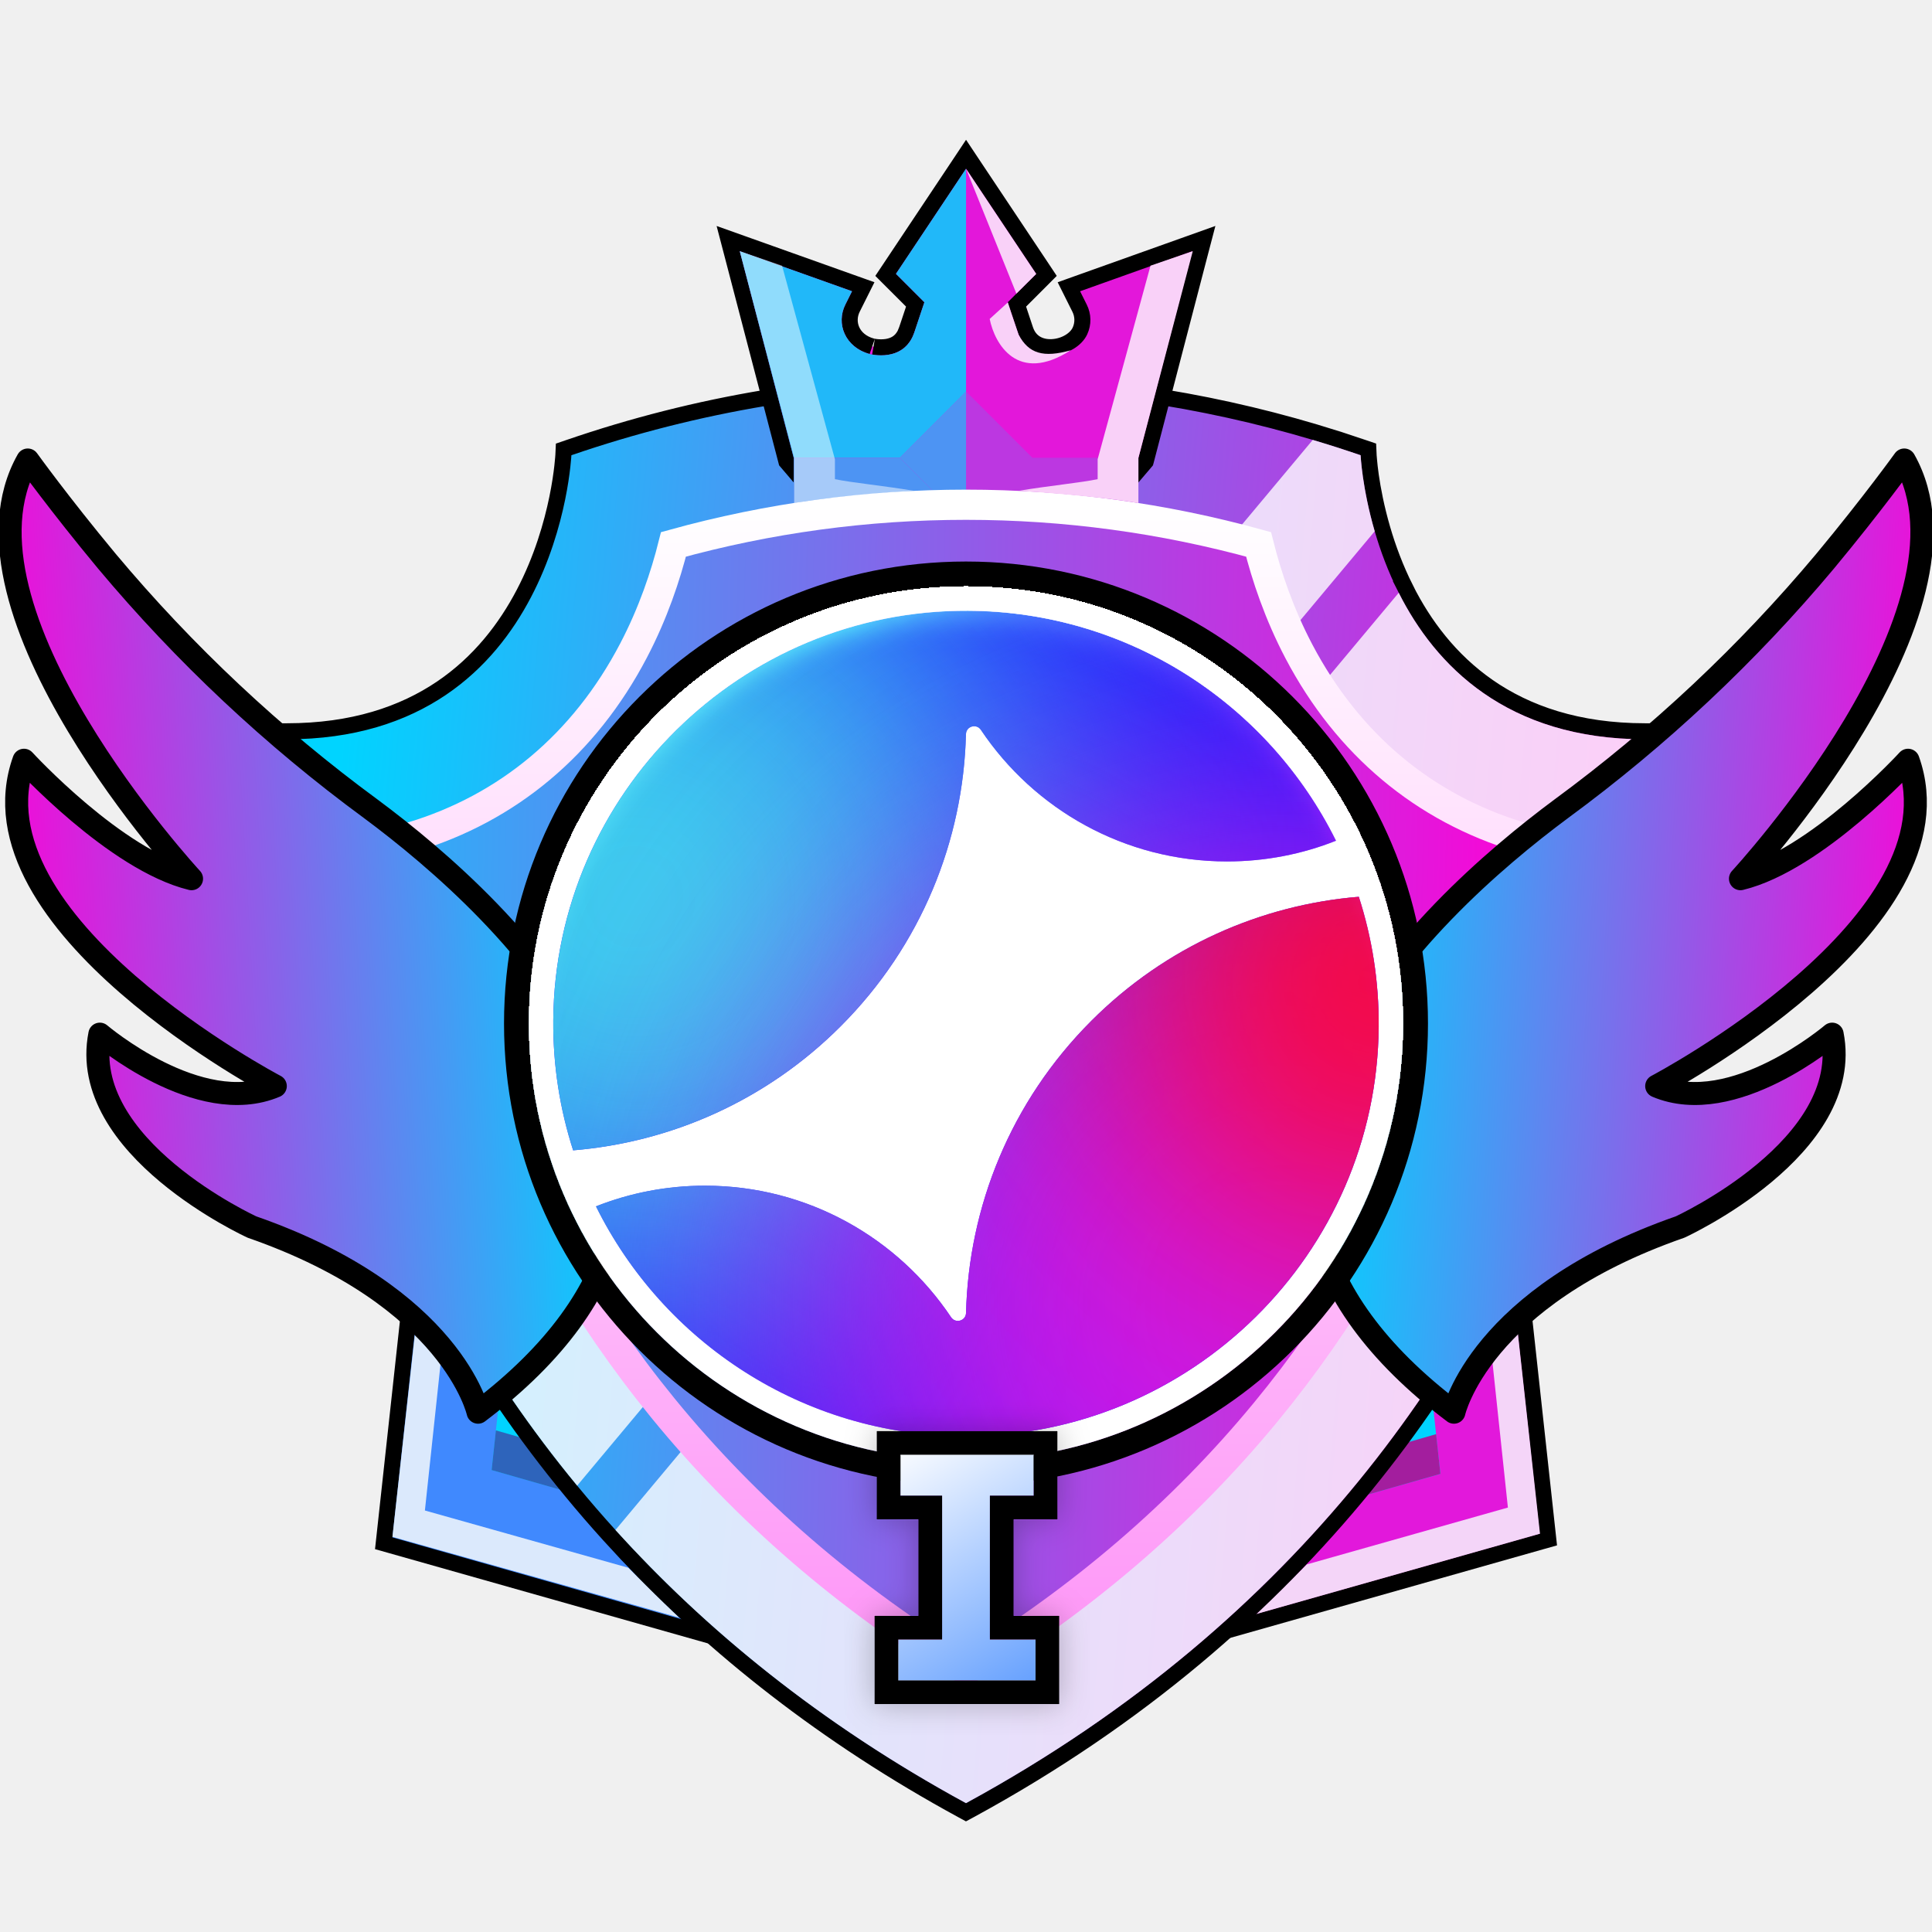
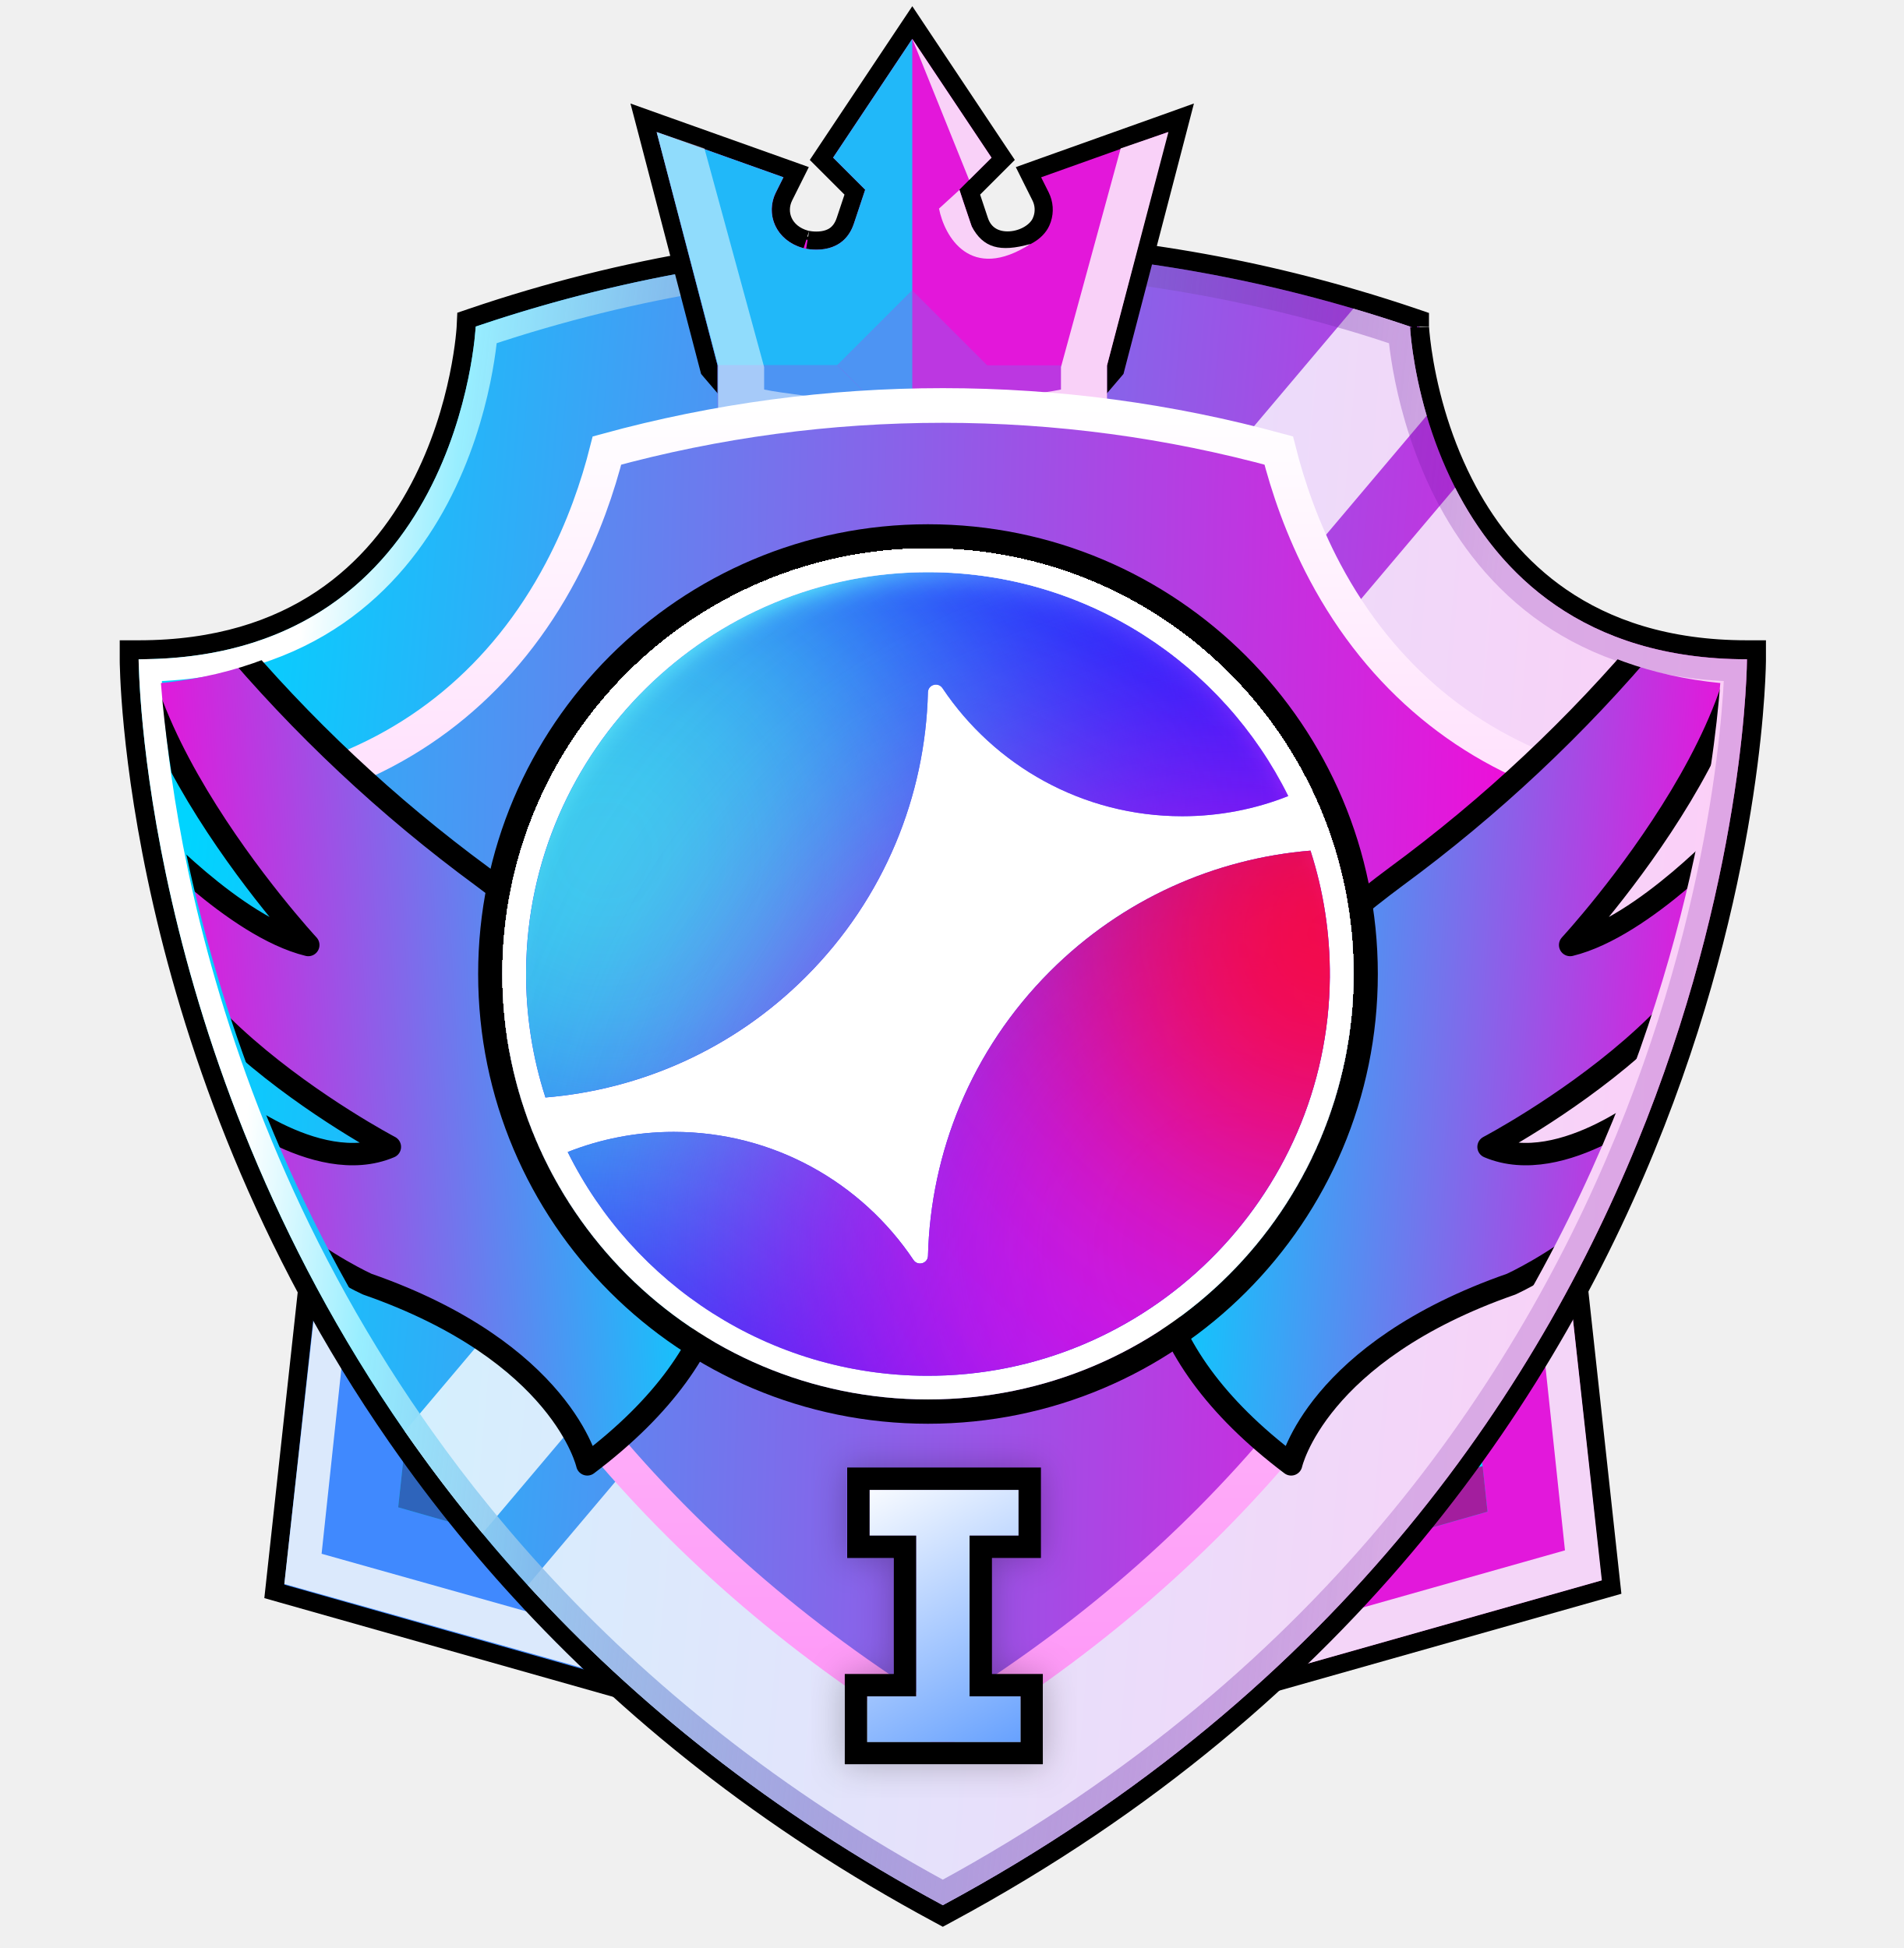
- <svg xmlns="http://www.w3.org/2000/svg" width="84" height="84" viewBox="0 0 84 84" fill="none">
-   <g clip-path="url(#clip0_2425_2361)">
-     <path d="M42.001 71.95V14.734L20.437 33.96L17.062 66.844L42.001 71.95Z" fill="#CC6A11" />
-     <path d="M42.35 17.96L41.783 18.412L20.22 35.641L20.106 35.732L20.091 35.876L16.716 66.806L16.684 67.099L16.968 67.179L41.905 74.24L42.35 74.365V17.96Z" fill="#4089FE" stroke="black" stroke-width="0.697" />
-     <path d="M42 46.747V23.683L24.166 38.076L23.23 46.747H42Z" fill="#F7A12F" />
-     <path d="M42 69.811V46.747H23.23L21.375 63.916L42 69.811Z" fill="url(#paint0_linear_2425_2361)" />
-     <path d="M21.561 62.19L42 68.085V69.811L21.375 63.916L21.561 62.19Z" fill="#2E64BB" />
-     <path d="M42.001 72.114V14.898L63.565 34.124L66.939 67.008L42.001 72.114Z" fill="#CC6A11" />
-     <path d="M41.652 17.796L42.219 18.248L63.782 35.477L63.895 35.568L63.911 35.712L67.286 66.642L67.318 66.935L67.034 67.015L42.097 74.076L41.652 74.201V17.796Z" fill="#E218DB" stroke="black" stroke-width="0.697" />
-     <path d="M42.001 46.911V23.848L59.835 38.24L60.772 46.911H42.001Z" fill="#F7A12F" />
-     <path d="M42.001 69.975V46.911H60.771L62.626 64.08L42.001 69.975Z" fill="url(#paint1_linear_2425_2361)" />
-     <path d="M62.44 62.354L42.001 68.249V69.975L62.626 64.08L62.44 62.354Z" fill="#A31E9E" />
-     <path d="M65.561 65.546L64.7 57.448L65.729 55.571L66.957 66.683L54.622 70.175L56.814 68.019L65.561 65.546Z" fill="#F4D5F8" />
-     <path d="M18.474 65.674L19.344 57.526L18.304 55.637L17.062 66.818L29.531 70.332L27.316 68.163L18.474 65.674Z" fill="#DBE9FC" />
-     <path d="M41.999 16.578C47.112 16.578 52.225 17.316 57.176 18.792L58.227 19.116L59.27 19.463L59.494 19.539L59.505 19.776V19.789C59.505 19.799 59.507 19.814 59.508 19.834C59.511 19.874 59.515 19.934 59.523 20.013C59.537 20.17 59.561 20.401 59.602 20.69C59.685 21.269 59.836 22.079 60.105 23.002C60.341 23.814 60.671 24.713 61.125 25.615H61.124C61.899 27.153 63.037 28.696 64.705 29.854C66.37 31.009 68.582 31.795 71.531 31.795H71.88V32.144H71.531L71.88 32.145V32.169C71.88 32.184 71.879 32.207 71.879 32.236C71.878 32.296 71.876 32.384 71.872 32.498C71.865 32.727 71.85 33.063 71.821 33.496C71.763 34.361 71.646 35.613 71.414 37.163C70.95 40.264 70.022 44.565 68.165 49.37C64.451 58.984 57.02 70.622 42.166 78.704L41.999 78.794L41.832 78.703C35.85 75.447 31.069 71.615 27.251 67.567L26.501 66.755C25.927 66.122 25.367 65.475 24.824 64.814V64.814C23.812 63.587 22.854 62.316 21.954 61.004C17.037 53.848 14.579 46.638 13.351 41.219C12.736 38.509 12.428 36.245 12.274 34.656C12.197 33.862 12.159 33.236 12.14 32.808C12.13 32.594 12.126 32.429 12.123 32.317C12.122 32.261 12.12 32.218 12.12 32.19V32.145V32.144V31.795H12.469C18.219 31.795 21.206 28.805 22.776 25.807C23.566 24.3 23.997 22.789 24.23 21.652C24.346 21.085 24.412 20.612 24.449 20.283C24.468 20.119 24.48 19.991 24.486 19.904C24.49 19.861 24.492 19.828 24.493 19.807C24.494 19.796 24.495 19.787 24.495 19.782V19.776L24.506 19.54L24.73 19.463C30.287 17.553 36.122 16.578 41.999 16.578Z" fill="url(#paint2_linear_2425_2361)" stroke="black" stroke-width="0.697" />
-     <path d="M59.77 23.099L25.094 64.593C24.088 63.373 23.136 62.11 22.242 60.807L57.077 19.126C57.775 19.333 58.468 19.556 59.157 19.792C59.157 19.792 59.222 21.216 59.77 23.099ZM71.531 32.144C71.531 32.144 71.531 62.328 41.999 78.397C35.654 74.944 30.67 70.839 26.759 66.521L60.814 25.772C62.402 28.923 65.5 32.144 71.531 32.144Z" fill="white" fill-opacity="0.8" />
-     <path d="M41.712 7.143L38.665 11.713L38.506 11.951L38.708 12.153L39.792 13.236L39.425 14.335L39.352 14.515C39.163 14.898 38.855 15.035 38.563 15.082C38.205 15.139 37.889 15.051 37.92 15.062L37.911 15.059L37.903 15.056C37.036 14.815 36.755 14.024 37.066 13.399L37.356 12.819L37.532 12.467L37.161 12.335L32.282 10.596L31.661 10.375L31.828 11.013L34.172 19.991L34.192 20.068L34.244 20.129L35.397 21.48L35.501 21.602H48.504L48.608 21.48L49.761 20.129L49.812 20.068L49.833 19.991L52.172 11.012L52.339 10.374L51.718 10.596L46.844 12.335L46.473 12.468L46.938 13.399C47.095 13.712 47.101 14.072 46.955 14.389C46.782 14.765 46.288 15.065 45.748 15.093C45.234 15.119 44.768 14.898 44.58 14.336L44.214 13.236L45.297 12.153L45.498 11.951L45.34 11.713L42.292 7.143L42.002 6.707L41.712 7.143Z" fill="#E317DA" stroke="black" stroke-width="0.697" />
-     <path d="M43.03 13.868L43.818 13.149C43.858 13.286 44.008 13.725 44.289 14.553C44.726 15.375 45.368 15.564 46.549 15.23C44.241 16.716 43.242 14.942 43.03 13.868Z" fill="#F9D1F8" />
-     <path d="M45.053 11.911L42.004 7.34L44.191 12.766L45.053 11.911Z" fill="#F9D1F8" />
-     <path d="M34.509 19.903L32.165 10.924L37.044 12.663L36.754 13.244C36.34 14.072 36.739 15.094 37.809 15.392C37.823 15.396 39.305 15.794 39.755 14.446L40.19 13.142L38.955 11.906L42.002 7.336V21.056H35.662L34.509 19.903Z" fill="#21B8F9" />
-     <path d="M42.002 19.903H49.495V22.785H34.509V19.903H42.002Z" fill="#BC37E1" />
-     <path d="M42.002 19.903H34.509V22.785H42.002V19.903Z" fill="#4D94F3" />
-     <path d="M44.886 19.902L42.004 17.021L39.123 19.902L42.004 22.784L44.886 19.902Z" fill="#BC37E1" />
-     <path d="M42.002 17.021V22.785L39.12 19.903L42.002 17.021Z" fill="#4D94F3" />
-     <path d="M34.53 19.913L32.165 10.92L34.003 11.552L36.301 19.968V20.833C37.022 20.986 38.466 21.125 39.722 21.338C37.633 21.479 35.587 21.681 34.53 21.874V19.913Z" fill="white" fill-opacity="0.5" />
-     <path d="M42 72.606C36.872 69.484 32.449 65.663 28.825 61.223C25.486 57.13 22.803 52.493 20.851 47.44C19.223 43.227 18.347 39.289 17.903 36.395C22.075 35.139 25.407 32.368 27.541 28.293C28.397 26.66 28.938 25.039 29.281 23.669C33.421 22.524 37.687 21.945 42 21.945C46.314 21.945 50.58 22.524 54.72 23.669C55.066 25.049 55.612 26.682 56.474 28.322C58.608 32.379 61.931 35.139 66.09 36.393C65.66 39.249 64.785 43.301 63.006 47.806C61.035 52.797 58.347 57.376 55.016 61.416C51.423 65.774 47.053 69.529 42 72.606Z" fill="url(#paint3_linear_2425_2361)" stroke="url(#paint4_linear_2425_2361)" stroke-width="1.313" />
-     <path d="M49.496 19.913L51.86 10.92L50.022 11.552L47.724 19.968V20.833C47.004 20.986 45.559 21.125 44.304 21.338C46.392 21.479 48.438 21.681 49.496 21.874V19.913Z" fill="#F9D1F8" />
-     <path d="M82.793 20C82.793 20 81.435 21.892 79.357 24.395C75.98 28.428 72.131 32.041 67.892 35.156C62.041 39.496 49.43 50.995 63.215 61.4C63.215 61.4 64.325 56.388 73.044 53.35C73.044 53.35 80.631 49.883 79.659 44.963C79.659 44.963 75.356 48.632 72.03 47.221C72.03 47.221 85.496 40.151 82.958 33.054C82.958 33.054 78.977 37.401 75.672 38.205C75.672 38.205 86.483 26.518 82.793 20Z" fill="url(#paint5_linear_2425_2361)" stroke="black" stroke-linejoin="round" />
-     <path d="M1.207 20C1.207 20 2.565 21.892 4.643 24.395C8.02 28.428 11.869 32.041 16.108 35.156C21.959 39.496 34.57 50.995 20.785 61.4C20.785 61.4 19.675 56.388 10.956 53.35C10.956 53.35 3.369 49.883 4.341 44.963C4.341 44.963 8.644 48.632 11.97 47.221C11.97 47.221 -1.496 40.151 1.042 33.054C1.042 33.054 5.023 37.401 8.328 38.205C8.328 38.205 -2.483 26.518 1.207 20Z" fill="url(#paint6_linear_2425_2361)" stroke="black" stroke-linejoin="round" />
-     <rect x="22.457" y="24.957" width="39.086" height="39.086" rx="19.543" stroke="black" stroke-width="1.086" />
-     <g filter="url(#filter0_i_2425_2361)">
-       <circle cx="42" cy="44.5" r="19" fill="white" />
-       <path d="M41.913 62.444C51.764 62.491 59.864 54.499 59.943 44.648C59.959 42.672 59.654 40.771 59.08 38.99C54.839 39.341 50.696 41.137 47.451 44.383C43.932 47.901 42.116 52.476 42.001 57.086C41.992 57.431 41.544 57.558 41.352 57.272C39.043 53.822 35.112 51.551 30.649 51.551C28.977 51.551 27.378 51.87 25.912 52.45C28.831 58.347 34.896 62.41 41.913 62.444Z" fill="#1812FF" />
-       <path d="M41.999 31.92C42.008 31.574 42.456 31.448 42.647 31.734C44.956 35.183 48.888 37.454 53.351 37.454C55.024 37.454 56.623 37.134 58.089 36.554C55.171 30.654 49.105 26.59 42.086 26.556C32.234 26.508 24.133 34.504 24.055 44.356C24.04 46.331 24.344 48.235 24.919 50.015C29.16 49.664 33.304 47.868 36.548 44.623C40.066 41.104 41.883 36.529 41.999 31.92Z" fill="#1812FF" />
-       <mask id="mask0_2425_2361" style="mask-type:alpha" maskUnits="userSpaceOnUse" x="24" y="26" width="36" height="37">
-         <path d="M41.913 62.444C51.764 62.491 59.864 54.499 59.943 44.648C59.959 42.672 59.654 40.771 59.08 38.99C54.839 39.341 50.696 41.137 47.451 44.383C43.932 47.901 42.116 52.476 42.001 57.086C41.992 57.431 41.544 57.558 41.352 57.272C39.043 53.822 35.112 51.551 30.649 51.551C28.977 51.551 27.378 51.87 25.912 52.45C28.831 58.347 34.896 62.41 41.913 62.444Z" fill="#1812FF" />
-         <path d="M41.999 31.92C42.008 31.574 42.456 31.448 42.647 31.734C44.956 35.183 48.888 37.454 53.351 37.454C55.024 37.454 56.623 37.134 58.089 36.554C55.171 30.654 49.105 26.59 42.086 26.556C32.234 26.508 24.133 34.504 24.055 44.356C24.04 46.331 24.344 48.235 24.919 50.015C29.16 49.664 33.304 47.868 36.548 44.623C40.066 41.104 41.883 36.529 41.999 31.92Z" fill="#1812FF" />
+ <svg xmlns="http://www.w3.org/2000/svg" width="85" height="87" viewBox="0 0 85 87" fill="none">
+   <path d="M42.511 13.132L41.843 13.665L16.418 33.981L16.284 34.088L16.266 34.258L12.287 70.727L12.249 71.073L12.583 71.168L41.987 79.492L42.511 79.64V13.132Z" fill="#4089FE" stroke="black" stroke-width="0.822" />
+   <path d="M42.099 47.075V19.881L21.07 36.852L19.967 47.075H42.099Z" fill="#4089FE" />
+   <path d="M42.099 74.269V47.075H19.967L17.78 67.319L42.099 74.269Z" fill="url(#paint0_linear_2432_2505)" />
+   <path d="M18 65.284L42.099 72.235V74.269L17.78 67.319L18 65.284Z" fill="#2E64BB" />
+   <path d="M14.36 69.393L15.386 59.785L14.16 57.558L12.695 70.741L27.398 74.885L24.785 72.327L14.36 69.393Z" fill="#DBE9FC" />
+   <path d="M41.69 12.939L42.357 13.472L67.782 33.788L67.916 33.895L67.935 34.065L71.913 70.534L71.951 70.879L71.617 70.974L42.213 79.298L41.69 79.447V12.939Z" fill="#E218DB" stroke="black" stroke-width="0.822" />
+   <path d="M42.101 47.269V20.075L63.129 37.045L64.232 47.269H42.101Z" fill="#E218DB" />
+   <path d="M42.1 74.463V47.269H64.232L66.419 67.512L42.1 74.463Z" fill="url(#paint1_linear_2432_2505)" />
+   <path d="M66.2 65.478L42.1 72.429V74.463L66.419 67.512L66.2 65.478Z" fill="#A31E9E" />
+   <path d="M69.878 69.241L68.864 59.694L70.076 57.48L71.525 70.581L56.98 74.699L59.565 72.157L69.878 69.241Z" fill="#F4D5F8" />
+   <path d="M63.382 14.585C63.382 14.543 63.456 16.216 64.11 18.443C64.398 19.42 64.799 20.502 65.351 21.586L65.532 21.933C66.468 23.666 67.802 25.377 69.703 26.683C71.727 28.073 74.416 29.02 78.004 29.02H78.428V29.444V29.445V29.473C78.428 29.492 78.427 29.52 78.427 29.555C78.426 29.627 78.423 29.732 78.419 29.87C78.41 30.145 78.392 30.55 78.356 31.071C78.286 32.112 78.145 33.617 77.862 35.483C77.297 39.214 76.168 44.389 73.91 50.171C69.393 61.739 60.358 75.739 42.299 85.461L42.098 85.57L41.897 85.461C34.139 81.284 28.042 76.315 23.256 71.086C22.732 70.515 22.218 69.935 21.716 69.345L21.218 68.752C20.14 67.461 19.114 66.128 18.142 64.757L17.727 64.168C11.748 55.558 8.76 46.884 7.266 40.364C6.518 37.103 6.144 34.379 5.957 32.467C5.863 31.512 5.816 30.758 5.793 30.243C5.781 29.985 5.775 29.787 5.772 29.653C5.771 29.585 5.77 29.534 5.77 29.498V29.02H6.193C13.187 29.02 16.819 25.421 18.727 21.816C19.686 20.004 20.209 18.187 20.492 16.82C20.634 16.137 20.715 15.57 20.761 15.174C20.784 14.977 20.797 14.822 20.806 14.718C20.81 14.666 20.812 14.627 20.814 14.601C20.814 14.588 20.815 14.579 20.815 14.573V14.565L20.829 14.276L21.102 14.183C27.858 11.886 34.953 10.713 42.098 10.713C48.313 10.713 54.53 11.601 60.549 13.377C61.403 13.628 62.252 13.897 63.095 14.183L63.382 14.281V14.585Z" fill="url(#paint2_linear_2432_2505)" stroke="black" stroke-width="0.848" />
+   <path d="M63.704 18.563L21.544 68.481C20.32 67.014 19.163 65.494 18.076 63.926L60.43 13.783C61.278 14.033 62.121 14.3 62.959 14.585C62.959 14.585 63.038 16.297 63.704 18.563ZM78.004 29.444C78.004 29.444 78.004 65.757 42.098 85.088C34.383 80.933 28.324 75.995 23.568 70.8L64.973 21.779C66.905 25.57 70.671 29.444 78.004 29.444Z" fill="white" fill-opacity="0.8" />
+   <path d="M42.098 11.637C47.842 11.637 53.588 12.405 59.173 13.944L60.288 14.262C61.025 14.479 61.757 14.711 62.485 14.955C62.544 15.594 62.723 16.999 63.225 18.704C63.488 19.597 63.842 20.579 64.316 21.577L64.527 22.005C65.521 23.955 66.995 25.944 69.18 27.445C71.268 28.879 73.981 29.849 77.49 29.935C77.481 30.196 77.465 30.557 77.435 31.008C77.365 32.027 77.227 33.507 76.948 35.345C76.392 39.023 75.278 44.129 73.05 49.835C68.615 61.193 59.766 74.926 42.097 84.518C34.546 80.417 28.606 75.563 23.936 70.462C23.248 69.712 22.578 68.944 21.928 68.162V68.161L21.476 67.613C20.577 66.511 19.717 65.38 18.895 64.222L18.486 63.641C12.59 55.151 9.641 46.593 8.166 40.157C7.429 36.94 7.061 34.254 6.877 32.377C6.785 31.438 6.739 30.701 6.716 30.201C6.711 30.103 6.709 30.014 6.706 29.935C13.776 29.762 17.556 26.003 19.544 22.248C20.555 20.338 21.102 18.431 21.398 17.007C21.545 16.294 21.631 15.699 21.679 15.28C21.693 15.156 21.701 15.047 21.71 14.956C28.277 12.759 35.163 11.637 42.098 11.637Z" stroke="url(#paint3_linear_2432_2505)" />
+   <path d="M40.398 1.512L36.862 6.816L36.679 7.091L38.17 8.582L37.745 9.858L37.705 9.966C37.492 10.488 37.109 10.666 36.746 10.724C36.33 10.79 35.962 10.688 35.998 10.7L35.978 10.694C34.972 10.414 34.647 9.497 35.008 8.773L35.345 8.098L35.549 7.69L35.118 7.536L29.457 5.519L28.737 5.262L28.931 6.002L31.649 16.419L31.673 16.509L31.733 16.58L33.071 18.148L33.192 18.29H48.278L48.399 18.148L49.737 16.58L49.797 16.509L49.82 16.419L52.535 6.001L52.727 5.261L52.008 5.519L46.352 7.537L45.923 7.691L46.126 8.099L46.463 8.772C46.621 9.089 46.646 9.448 46.536 9.78L46.481 9.919C46.281 10.356 45.708 10.704 45.081 10.737C44.484 10.767 43.943 10.51 43.726 9.858L43.301 8.582L44.792 7.091L44.607 6.816L41.071 1.512L40.735 1.007L40.398 1.512Z" fill="#E317DA" stroke="black" stroke-width="0.809" />
+   <path d="M41.928 9.316L42.842 8.481C42.888 8.64 43.062 9.149 43.388 10.111C43.895 11.065 44.64 11.283 46.011 10.896C43.332 12.62 42.173 10.561 41.928 9.316Z" fill="#F9D1F8" />
+   <path d="M44.275 7.044L40.737 1.741L43.274 8.037L44.275 7.044Z" fill="#F9D1F8" />
+   <path d="M32.04 16.317L29.321 5.9L34.982 7.917L34.645 8.591C34.165 9.552 34.628 10.738 35.87 11.084C35.885 11.089 37.605 11.551 38.128 9.986L38.631 8.473L37.199 7.04L40.734 1.737V17.655H33.378L32.04 16.317Z" fill="#21B8F9" />
+   <path d="M40.735 16.317H49.429V19.661H32.041V16.317H40.735Z" fill="#BC37E1" />
+   <path d="M40.734 16.317H32.04V19.661H40.734V16.317Z" fill="#4D94F3" />
+   <path d="M44.081 16.317L40.738 12.973L37.394 16.317L40.738 19.66L44.081 16.317Z" fill="#BC37E1" />
+   <path d="M40.734 12.973V19.661L37.391 16.317L40.734 12.973Z" fill="#4D94F3" />
+   <path d="M32.065 16.329L29.321 5.895L31.454 6.628L34.12 16.393V17.397C34.956 17.574 36.632 17.736 38.089 17.982C35.666 18.146 33.292 18.38 32.065 18.604V16.329Z" fill="white" fill-opacity="0.5" />
+   <path d="M49.429 16.329L52.173 5.895L50.04 6.628L47.374 16.393V17.397C46.538 17.574 44.862 17.736 43.405 17.982C45.828 18.146 48.202 18.38 49.429 18.604V16.329Z" fill="#F9D1F8" />
+   <path d="M42.099 77.214C36.052 73.571 30.837 69.114 26.564 63.933C22.628 59.159 19.464 53.749 17.162 47.853C15.242 42.938 14.209 38.345 13.687 34.968C18.605 33.503 22.534 30.27 25.05 25.515C26.059 23.61 26.698 21.72 27.102 20.121C31.983 18.785 37.013 18.109 42.099 18.109C47.185 18.109 52.215 18.785 57.097 20.121C57.504 21.731 58.148 23.636 59.165 25.549C61.681 30.282 65.599 33.502 70.503 34.965C69.996 38.297 68.965 43.025 66.867 48.281C64.543 54.103 61.373 59.446 57.446 64.159C53.209 69.243 48.057 73.624 42.099 77.214Z" fill="url(#paint4_linear_2432_2505)" stroke="url(#paint5_linear_2432_2505)" stroke-width="1.548" />
+   <mask id="mask0_2432_2505" style="mask-type:alpha" maskUnits="userSpaceOnUse" x="7" y="11" width="70" height="73">
+     <path d="M41.999 11.76C48.163 11.76 54.328 12.639 60.295 14.4L60.296 14.401C60.726 14.528 61.155 14.658 61.582 14.793C61.704 15.615 61.914 16.706 62.274 17.928C62.606 19.055 63.072 20.316 63.721 21.593V21.595C64.83 23.771 66.502 26.042 69.014 27.768C71.089 29.193 73.662 30.192 76.814 30.506C76.737 31.488 76.604 32.808 76.363 34.399C75.803 38.096 74.681 43.241 72.436 48.991C68.034 60.263 59.321 73.859 41.999 83.508C34.727 79.456 28.978 74.716 24.435 69.753L23.919 69.183C23.408 68.61 22.907 68.029 22.416 67.439L22.413 67.436C21.192 65.972 20.038 64.456 18.953 62.891L18.952 62.89L18.404 62.088C12.834 53.809 10 45.525 8.56 39.241C7.818 36 7.448 33.301 7.264 31.424C7.232 31.092 7.206 30.786 7.185 30.507C14.123 29.818 18.038 25.832 20.137 21.865C21.266 19.732 21.87 17.622 22.194 16.059C22.291 15.587 22.362 15.161 22.417 14.793C28.742 12.784 35.349 11.76 41.999 11.76Z" fill="url(#paint6_linear_2432_2505)" />
+   </mask>
+   <g mask="url(#mask0_2432_2505)">
+     <path d="M77.229 24C77.229 24 75.872 25.892 73.793 28.395C70.417 32.428 66.568 36.041 62.329 39.156C56.477 43.496 43.867 54.995 57.652 65.4C57.652 65.4 58.762 60.388 67.481 57.35C67.481 57.35 75.068 53.883 74.096 48.963C74.096 48.963 69.793 52.632 66.466 51.221C66.466 51.221 79.932 44.151 77.395 37.054C77.395 37.054 73.413 41.401 70.109 42.205C70.109 42.205 80.919 30.518 77.229 24Z" fill="url(#paint7_linear_2432_2505)" stroke="black" stroke-linejoin="round" />
+     <path d="M6.645 24C6.645 24 8.002 25.892 10.081 28.395C13.457 32.428 17.306 36.041 21.545 39.156C27.397 43.496 40.007 54.995 26.223 65.4C26.223 65.4 25.112 60.388 16.393 57.35C16.393 57.35 8.806 53.883 9.778 48.963C9.778 48.963 14.081 52.632 17.408 51.221C17.408 51.221 3.942 44.151 6.479 37.054C6.479 37.054 10.461 41.401 13.765 42.205C13.765 42.205 2.955 30.518 6.645 24Z" fill="url(#paint8_linear_2432_2505)" stroke="black" stroke-linejoin="round" />
+     <rect x="21.893" y="23.957" width="39.086" height="39.086" rx="19.543" stroke="black" stroke-width="1.086" />
+     <g filter="url(#filter0_i_2432_2505)">
+       <circle cx="41.435" cy="43.5" r="19" fill="white" />
+       <path d="M41.349 61.444C51.2 61.491 59.3 53.499 59.379 43.648C59.394 41.672 59.09 39.771 58.516 37.99C54.274 38.341 50.131 40.137 46.886 43.383C43.368 46.901 41.552 51.476 41.436 56.086C41.428 56.431 40.98 56.558 40.788 56.272C38.479 52.822 34.547 50.551 30.084 50.551C28.412 50.551 26.814 50.87 25.348 51.45C28.267 57.347 34.331 61.41 41.349 61.444Z" fill="#1812FF" />
+       <path d="M41.434 30.92C41.443 30.574 41.891 30.448 42.083 30.734C44.392 34.183 48.324 36.454 52.787 36.454C54.46 36.454 56.059 36.134 57.525 35.554C54.606 29.654 48.541 25.59 41.522 25.556C31.67 25.508 23.568 33.504 23.491 43.356C23.475 45.331 23.78 47.235 24.355 49.015C28.595 48.664 32.74 46.868 35.983 43.623C39.502 40.104 41.319 35.529 41.434 30.92Z" fill="#1812FF" />
+       <mask id="mask1_2432_2505" style="mask-type:alpha" maskUnits="userSpaceOnUse" x="23" y="25" width="37" height="37">
+         <path d="M41.349 61.444C51.2 61.491 59.3 53.499 59.379 43.648C59.394 41.672 59.09 39.771 58.516 37.99C54.274 38.341 50.131 40.137 46.886 43.383C43.368 46.901 41.552 51.476 41.436 56.086C41.428 56.431 40.98 56.558 40.788 56.272C38.479 52.822 34.547 50.551 30.084 50.551C28.412 50.551 26.814 50.87 25.348 51.45C28.267 57.347 34.331 61.41 41.349 61.444Z" fill="#1812FF" />
+         <path d="M41.434 30.92C41.443 30.574 41.891 30.448 42.083 30.734C44.392 34.183 48.324 36.454 52.787 36.454C54.46 36.454 56.059 36.134 57.525 35.554C54.606 29.654 48.541 25.59 41.522 25.556C31.67 25.508 23.568 33.504 23.491 43.356C23.475 45.331 23.78 47.235 24.355 49.015C28.595 48.664 32.74 46.868 35.983 43.623C39.502 40.104 41.319 35.529 41.434 30.92Z" fill="#1812FF" />
      </mask>
-       <g mask="url(#mask0_2425_2361)">
-         <g filter="url(#filter1_f_2425_2361)">
-           <path d="M27.57 57.301C37.649 57.301 45.819 49.103 45.819 38.99C45.819 28.878 37.649 20.68 27.57 20.68C17.492 20.68 9.322 28.878 9.322 38.99C9.322 49.103 17.492 57.301 27.57 57.301Z" fill="#3CD1EE" />
+       <g mask="url(#mask1_2432_2505)">
+         <g filter="url(#filter1_f_2432_2505)">
+           <path d="M27.006 56.301C37.084 56.301 45.254 48.103 45.254 37.99C45.254 27.878 37.084 19.68 27.006 19.68C16.928 19.68 8.758 27.878 8.758 37.99C8.758 48.103 16.928 56.301 27.006 56.301Z" fill="#3CD1EE" />
        </g>
-         <g filter="url(#filter2_f_2425_2361)">
-           <path d="M55.683 77.566C67.202 77.566 76.54 68.196 76.54 56.637C76.54 45.079 67.202 35.709 55.683 35.709C44.164 35.709 34.826 45.079 34.826 56.637C34.826 68.196 44.164 77.566 55.683 77.566Z" fill="#CB19EA" />
+         <g filter="url(#filter2_f_2432_2505)">
+           <path d="M55.119 76.566C66.638 76.566 75.976 67.196 75.976 55.637C75.976 44.079 66.638 34.709 55.119 34.709C43.6 34.709 34.262 44.079 34.262 55.637C34.262 67.196 43.6 76.566 55.119 76.566Z" fill="#CB19EA" />
        </g>
      </g>
-       <mask id="mask1_2425_2361" style="mask-type:alpha" maskUnits="userSpaceOnUse" x="25" y="38" width="35" height="25">
-         <path d="M41.913 62.444C51.764 62.491 59.864 54.499 59.943 44.648C59.959 42.672 59.654 40.771 59.08 38.99C54.839 39.341 50.696 41.137 47.451 44.383C43.932 47.901 42.116 52.476 42.001 57.086C41.992 57.431 41.544 57.558 41.352 57.272C39.043 53.822 35.112 51.551 30.649 51.551C28.977 51.551 27.378 51.87 25.912 52.45C28.831 58.347 34.896 62.41 41.913 62.444Z" fill="#1812FF" />
+       <mask id="mask2_2432_2505" style="mask-type:alpha" maskUnits="userSpaceOnUse" x="25" y="37" width="35" height="25">
+         <path d="M41.349 61.444C51.2 61.491 59.3 53.499 59.379 43.648C59.394 41.672 59.09 39.771 58.516 37.99C54.274 38.341 50.131 40.137 46.886 43.383C43.368 46.901 41.552 51.476 41.436 56.086C41.428 56.431 40.98 56.558 40.788 56.272C38.479 52.822 34.547 50.551 30.084 50.551C28.412 50.551 26.814 50.87 25.348 51.45C28.267 57.347 34.331 61.41 41.349 61.444Z" fill="#1812FF" />
      </mask>
-       <g mask="url(#mask1_2425_2361)">
-         <g filter="url(#filter3_f_2425_2361)">
-           <path d="M48.994 42.701C48.994 49 53.863 54.106 59.87 54.106C65.876 54.106 70.745 49 70.745 42.701C70.745 36.402 65.876 31.295 59.87 31.295C53.863 31.295 48.994 36.402 48.994 42.701Z" fill="#FF0833" />
+       <g mask="url(#mask2_2432_2505)">
+         <g filter="url(#filter3_f_2432_2505)">
+           <path d="M48.429 41.701C48.429 48 53.299 53.106 59.305 53.106C65.311 53.106 70.181 48 70.181 41.701C70.181 35.402 65.311 30.295 59.305 30.295C53.299 30.295 48.429 35.402 48.429 41.701Z" fill="#FF0833" />
        </g>
      </g>
    </g>
-     <g filter="url(#filter4_d_2425_2361)">
-       <mask id="path-38-outside-1_2425_2361" maskUnits="userSpaceOnUse" x="37.062" y="62.062" width="9" height="13" fill="black">
-         <rect fill="white" x="37.062" y="62.062" width="9" height="13" />
-         <path d="M39.055 73.062V71.283H40.961V65.03H39.149V63.25H44.945V65.03H43.039V71.283H45.024V73.062H39.055Z" />
-       </mask>
-       <path d="M39.055 73.062V71.283H40.961V65.03H39.149V63.25H44.945V65.03H43.039V71.283H45.024V73.062H39.055Z" fill="url(#paint7_linear_2425_2361)" />
-       <path d="M39.055 73.062H38.025V74.092H39.055V73.062ZM39.055 71.283V70.253H38.025V71.283H39.055ZM40.961 71.283V72.312H41.99V71.283H40.961ZM40.961 65.03H41.99V64H40.961V65.03ZM39.149 65.03H38.12V66.06H39.149V65.03ZM39.149 63.25V62.221H38.12V63.25H39.149ZM44.945 63.25H45.975V62.221H44.945V63.25ZM44.945 65.03V66.06H45.975V65.03H44.945ZM43.039 65.03V64H42.01V65.03H43.039ZM43.039 71.283H42.01V72.312H43.039V71.283ZM45.024 71.283H46.054V70.253H45.024V71.283ZM45.024 73.062V74.092H46.054V73.062H45.024ZM39.055 73.062H40.084V71.283H39.055H38.025V73.062H39.055ZM39.055 71.283V72.312H40.961V71.283V70.253H39.055V71.283ZM40.961 71.283H41.99V65.03H40.961H39.931V71.283H40.961ZM40.961 65.03V64H39.149V65.03V66.06H40.961V65.03ZM39.149 65.03H40.179V63.25H39.149H38.12V65.03H39.149ZM39.149 63.25V64.28H44.945V63.25V62.221H39.149V63.25ZM44.945 63.25H43.916V65.03H44.945H45.975V63.25H44.945ZM44.945 65.03V64H43.039V65.03V66.06H44.945V65.03ZM43.039 65.03H42.01V71.283H43.039H44.069V65.03H43.039ZM43.039 71.283V72.312H45.024V71.283V70.253H43.039V71.283ZM45.024 71.283H43.994V73.062H45.024H46.054V71.283H45.024ZM45.024 73.062V72.033H39.055V73.062V74.092H45.024V73.062Z" fill="black" mask="url(#path-38-outside-1_2425_2361)" />
-     </g>
+   </g>
+   <g filter="url(#filter4_d_2432_2505)">
+     <mask id="path-38-outside-1_2432_2505" maskUnits="userSpaceOnUse" x="37.579" y="64.804" width="9" height="14" fill="black">
+       <rect fill="white" x="37.579" y="64.804" width="9" height="14" />
+       <path d="M38.718 77.804V75.761H40.906V68.583H38.827V66.54H45.48V68.583H43.293V75.761H45.571V77.804H38.718Z" />
+     </mask>
+     <path d="M38.718 77.804V75.761H40.906V68.583H38.827V66.54H45.48V68.583H43.293V75.761H45.571V77.804H38.718Z" fill="url(#paint9_linear_2432_2505)" />
+     <path d="M38.718 77.804H37.718V78.804H38.718V77.804ZM38.718 75.761V74.761H37.718V75.761H38.718ZM40.906 75.761V76.761H41.906V75.761H40.906ZM40.906 68.583H41.906V67.583H40.906V68.583ZM38.827 68.583H37.827V69.583H38.827V68.583ZM38.827 66.54V65.54H37.827V66.54H38.827ZM45.48 66.54H46.48V65.54H45.48V66.54ZM45.48 68.583V69.583H46.48V68.583H45.48ZM43.293 68.583V67.583H42.293V68.583H43.293ZM43.293 75.761H42.293V76.761H43.293V75.761ZM45.571 75.761H46.571V74.761H45.571V75.761ZM45.571 77.804V78.804H46.571V77.804H45.571ZM38.718 77.804H39.718V75.761H38.718H37.718V77.804H38.718ZM38.718 75.761V76.761H40.906V75.761V74.761H38.718V75.761ZM40.906 75.761H41.906V68.583H40.906H39.906V75.761H40.906ZM40.906 68.583V67.583H38.827V68.583V69.583H40.906V68.583ZM38.827 68.583H39.827V66.54H38.827H37.827V68.583H38.827ZM38.827 66.54V67.54H45.48V66.54V65.54H38.827V66.54ZM45.48 66.54H44.48V68.583H45.48H46.48V66.54H45.48ZM45.48 68.583V67.583H43.293V68.583V69.583H45.48V68.583ZM43.293 68.583H42.293V75.761H43.293H44.293V68.583H43.293ZM43.293 75.761V76.761H45.571V75.761V74.761H43.293V75.761ZM45.571 75.761H44.571V77.804H45.571H46.571V75.761H45.571ZM45.571 77.804V76.804H38.718V77.804V78.804H45.571V77.804Z" fill="black" mask="url(#path-38-outside-1_2432_2505)" />
  </g>
  <defs>
-     <filter id="filter0_i_2425_2361" x="23" y="25.5" width="38" height="39.267" filterUnits="userSpaceOnUse" color-interpolation-filters="sRGB">
+     <filter id="filter0_i_2432_2505" x="22.436" y="24.5" width="38" height="39.267" filterUnits="userSpaceOnUse" color-interpolation-filters="sRGB">
      <feFlood flood-opacity="0" result="BackgroundImageFix" />
      <feBlend mode="normal" in="SourceGraphic" in2="BackgroundImageFix" result="shape" />
      <feColorMatrix in="SourceAlpha" type="matrix" values="0 0 0 0 0 0 0 0 0 0 0 0 0 0 0 0 0 0 127 0" result="hardAlpha" />
      <feOffset dy="1.267" />
      <feGaussianBlur stdDeviation="0.633" />
      <feComposite in2="hardAlpha" operator="arithmetic" k2="-1" k3="1" />
      <feColorMatrix type="matrix" values="0 0 0 0 1 0 0 0 0 1 0 0 0 0 1 0 0 0 1 0" />
-       <feBlend mode="overlay" in2="shape" result="effect1_innerShadow_2425_2361" />
+       <feBlend mode="overlay" in2="shape" result="effect1_innerShadow_2432_2505" />
    </filter>
-     <filter id="filter1_f_2425_2361" x="-5.631" y="5.726" width="66.403" height="66.529" filterUnits="userSpaceOnUse" color-interpolation-filters="sRGB">
+     <filter id="filter1_f_2432_2505" x="-6.196" y="4.726" width="66.403" height="66.529" filterUnits="userSpaceOnUse" color-interpolation-filters="sRGB">
      <feFlood flood-opacity="0" result="BackgroundImageFix" />
      <feBlend mode="normal" in="SourceGraphic" in2="BackgroundImageFix" result="shape" />
-       <feGaussianBlur stdDeviation="7.477" result="effect1_foregroundBlur_2425_2361" />
+       <feGaussianBlur stdDeviation="7.477" result="effect1_foregroundBlur_2432_2505" />
    </filter>
-     <filter id="filter2_f_2425_2361" x="19.872" y="20.755" width="71.621" height="71.764" filterUnits="userSpaceOnUse" color-interpolation-filters="sRGB">
+     <filter id="filter2_f_2432_2505" x="19.308" y="19.755" width="71.621" height="71.764" filterUnits="userSpaceOnUse" color-interpolation-filters="sRGB">
      <feFlood flood-opacity="0" result="BackgroundImageFix" />
      <feBlend mode="normal" in="SourceGraphic" in2="BackgroundImageFix" result="shape" />
-       <feGaussianBlur stdDeviation="7.477" result="effect1_foregroundBlur_2425_2361" />
+       <feGaussianBlur stdDeviation="7.477" result="effect1_foregroundBlur_2432_2505" />
    </filter>
-     <filter id="filter3_f_2425_2361" x="37.031" y="19.332" width="45.677" height="46.736" filterUnits="userSpaceOnUse" color-interpolation-filters="sRGB">
+     <filter id="filter3_f_2432_2505" x="36.467" y="18.332" width="45.677" height="46.736" filterUnits="userSpaceOnUse" color-interpolation-filters="sRGB">
      <feFlood flood-opacity="0" result="BackgroundImageFix" />
      <feBlend mode="normal" in="SourceGraphic" in2="BackgroundImageFix" result="shape" />
-       <feGaussianBlur stdDeviation="5.981" result="effect1_foregroundBlur_2425_2361" />
+       <feGaussianBlur stdDeviation="5.981" result="effect1_foregroundBlur_2432_2505" />
    </filter>
-     <filter id="filter4_d_2425_2361" x="36.713" y="60.908" width="10.653" height="14.497" filterUnits="userSpaceOnUse" color-interpolation-filters="sRGB">
+     <filter id="filter4_d_2432_2505" x="36.211" y="64.033" width="11.866" height="16.278" filterUnits="userSpaceOnUse" color-interpolation-filters="sRGB">
      <feFlood flood-opacity="0" result="BackgroundImageFix" />
      <feColorMatrix in="SourceAlpha" type="matrix" values="0 0 0 0 0 0 0 0 0 0 0 0 0 0 0 0 0 0 127 0" result="hardAlpha" />
      <feOffset />
-       <feGaussianBlur stdDeviation="0.656" />
+       <feGaussianBlur stdDeviation="0.753" />
      <feComposite in2="hardAlpha" operator="out" />
      <feColorMatrix type="matrix" values="0 0 0 0 0 0 0 0 0 0 0 0 0 0 0 0 0 0 0.25 0" />
-       <feBlend mode="normal" in2="BackgroundImageFix" result="effect1_dropShadow_2425_2361" />
-       <feBlend mode="normal" in="SourceGraphic" in2="effect1_dropShadow_2425_2361" result="shape" />
+       <feBlend mode="normal" in2="BackgroundImageFix" result="effect1_dropShadow_2432_2505" />
+       <feBlend mode="normal" in="SourceGraphic" in2="effect1_dropShadow_2432_2505" result="shape" />
    </filter>
-     <linearGradient id="paint0_linear_2425_2361" x1="22.352" y1="65.986" x2="43.432" y2="64.296" gradientUnits="userSpaceOnUse">
+     <linearGradient id="paint0_linear_2432_2505" x1="18.932" y1="69.759" x2="43.788" y2="67.767" gradientUnits="userSpaceOnUse">
      <stop stop-color="#00D4FF" />
      <stop offset="1" stop-color="#FF00D6" />
    </linearGradient>
-     <linearGradient id="paint1_linear_2425_2361" x1="61.649" y1="66.15" x2="40.569" y2="64.46" gradientUnits="userSpaceOnUse">
+     <linearGradient id="paint1_linear_2432_2505" x1="65.267" y1="69.953" x2="40.412" y2="67.961" gradientUnits="userSpaceOnUse">
      <stop stop-color="#00D4FF" />
      <stop offset="1" stop-color="#FF00D6" />
    </linearGradient>
-     <linearGradient id="paint2_linear_2425_2361" x1="15.265" y1="27.122" x2="75.572" y2="32.315" gradientUnits="userSpaceOnUse">
+     <linearGradient id="paint2_linear_2432_2505" x1="9.594" y1="23.402" x2="82.906" y2="29.782" gradientUnits="userSpaceOnUse">
      <stop stop-color="#00D4FF" />
      <stop offset="1" stop-color="#FF00D6" />
    </linearGradient>
-     <linearGradient id="paint3_linear_2425_2361" x1="6.5" y1="18.5" x2="67.656" y2="20.004" gradientUnits="userSpaceOnUse">
+     <linearGradient id="paint3_linear_2432_2505" x1="13.686" y1="25.622" x2="66.515" y2="31.482" gradientUnits="userSpaceOnUse">
+       <stop stop-color="white" />
+       <stop offset="0.116" stop-color="#98EEFF" />
+       <stop offset="1" stop-color="#690099" stop-opacity="0.2" />
+     </linearGradient>
+     <linearGradient id="paint4_linear_2432_2505" x1="0.241" y1="14.09" x2="72.348" y2="15.883" gradientUnits="userSpaceOnUse">
      <stop stop-color="#00D4FF" />
      <stop offset="0.836" stop-color="#CF28DE" />
      <stop offset="1" stop-color="#FF00D6" />
    </linearGradient>
-     <linearGradient id="paint4_linear_2425_2361" x1="41.996" y1="72.606" x2="41.996" y2="21.945" gradientUnits="userSpaceOnUse">
+     <linearGradient id="paint5_linear_2432_2505" x1="42.095" y1="77.214" x2="42.095" y2="18.109" gradientUnits="userSpaceOnUse">
      <stop stop-color="#FE95F7" />
      <stop offset="1" stop-color="white" />
    </linearGradient>
-     <linearGradient id="paint5_linear_2425_2361" x1="58.258" y1="26.866" x2="85.489" y2="28.432" gradientUnits="userSpaceOnUse">
+     <linearGradient id="paint6_linear_2432_2505" x1="42" y1="9.7" x2="42" y2="85.858" gradientUnits="userSpaceOnUse">
+       <stop stop-color="#F9D026" />
+       <stop offset="1" stop-color="#F7A12F" />
+     </linearGradient>
+     <linearGradient id="paint7_linear_2432_2505" x1="52.694" y1="30.866" x2="79.925" y2="32.432" gradientUnits="userSpaceOnUse">
      <stop stop-color="#00D4FF" />
      <stop offset="1" stop-color="#FF00D6" />
    </linearGradient>
-     <linearGradient id="paint6_linear_2425_2361" x1="25.742" y1="26.866" x2="-1.489" y2="28.432" gradientUnits="userSpaceOnUse">
+     <linearGradient id="paint8_linear_2432_2505" x1="31.18" y1="30.866" x2="3.949" y2="32.432" gradientUnits="userSpaceOnUse">
      <stop stop-color="#00D4FF" />
      <stop offset="1" stop-color="#FF00D6" />
    </linearGradient>
-     <linearGradient id="paint7_linear_2425_2361" x1="46.899" y1="75.521" x2="39.054" y2="62.646" gradientUnits="userSpaceOnUse">
+     <linearGradient id="paint9_linear_2432_2505" x1="48.625" y1="80.199" x2="40.335" y2="64.983" gradientUnits="userSpaceOnUse">
      <stop stop-color="#4089FE" />
      <stop offset="1" stop-color="white" />
    </linearGradient>
-     <clipPath id="clip0_2425_2361">
-       <rect width="84" height="84" fill="white" />
-     </clipPath>
  </defs>
</svg>
